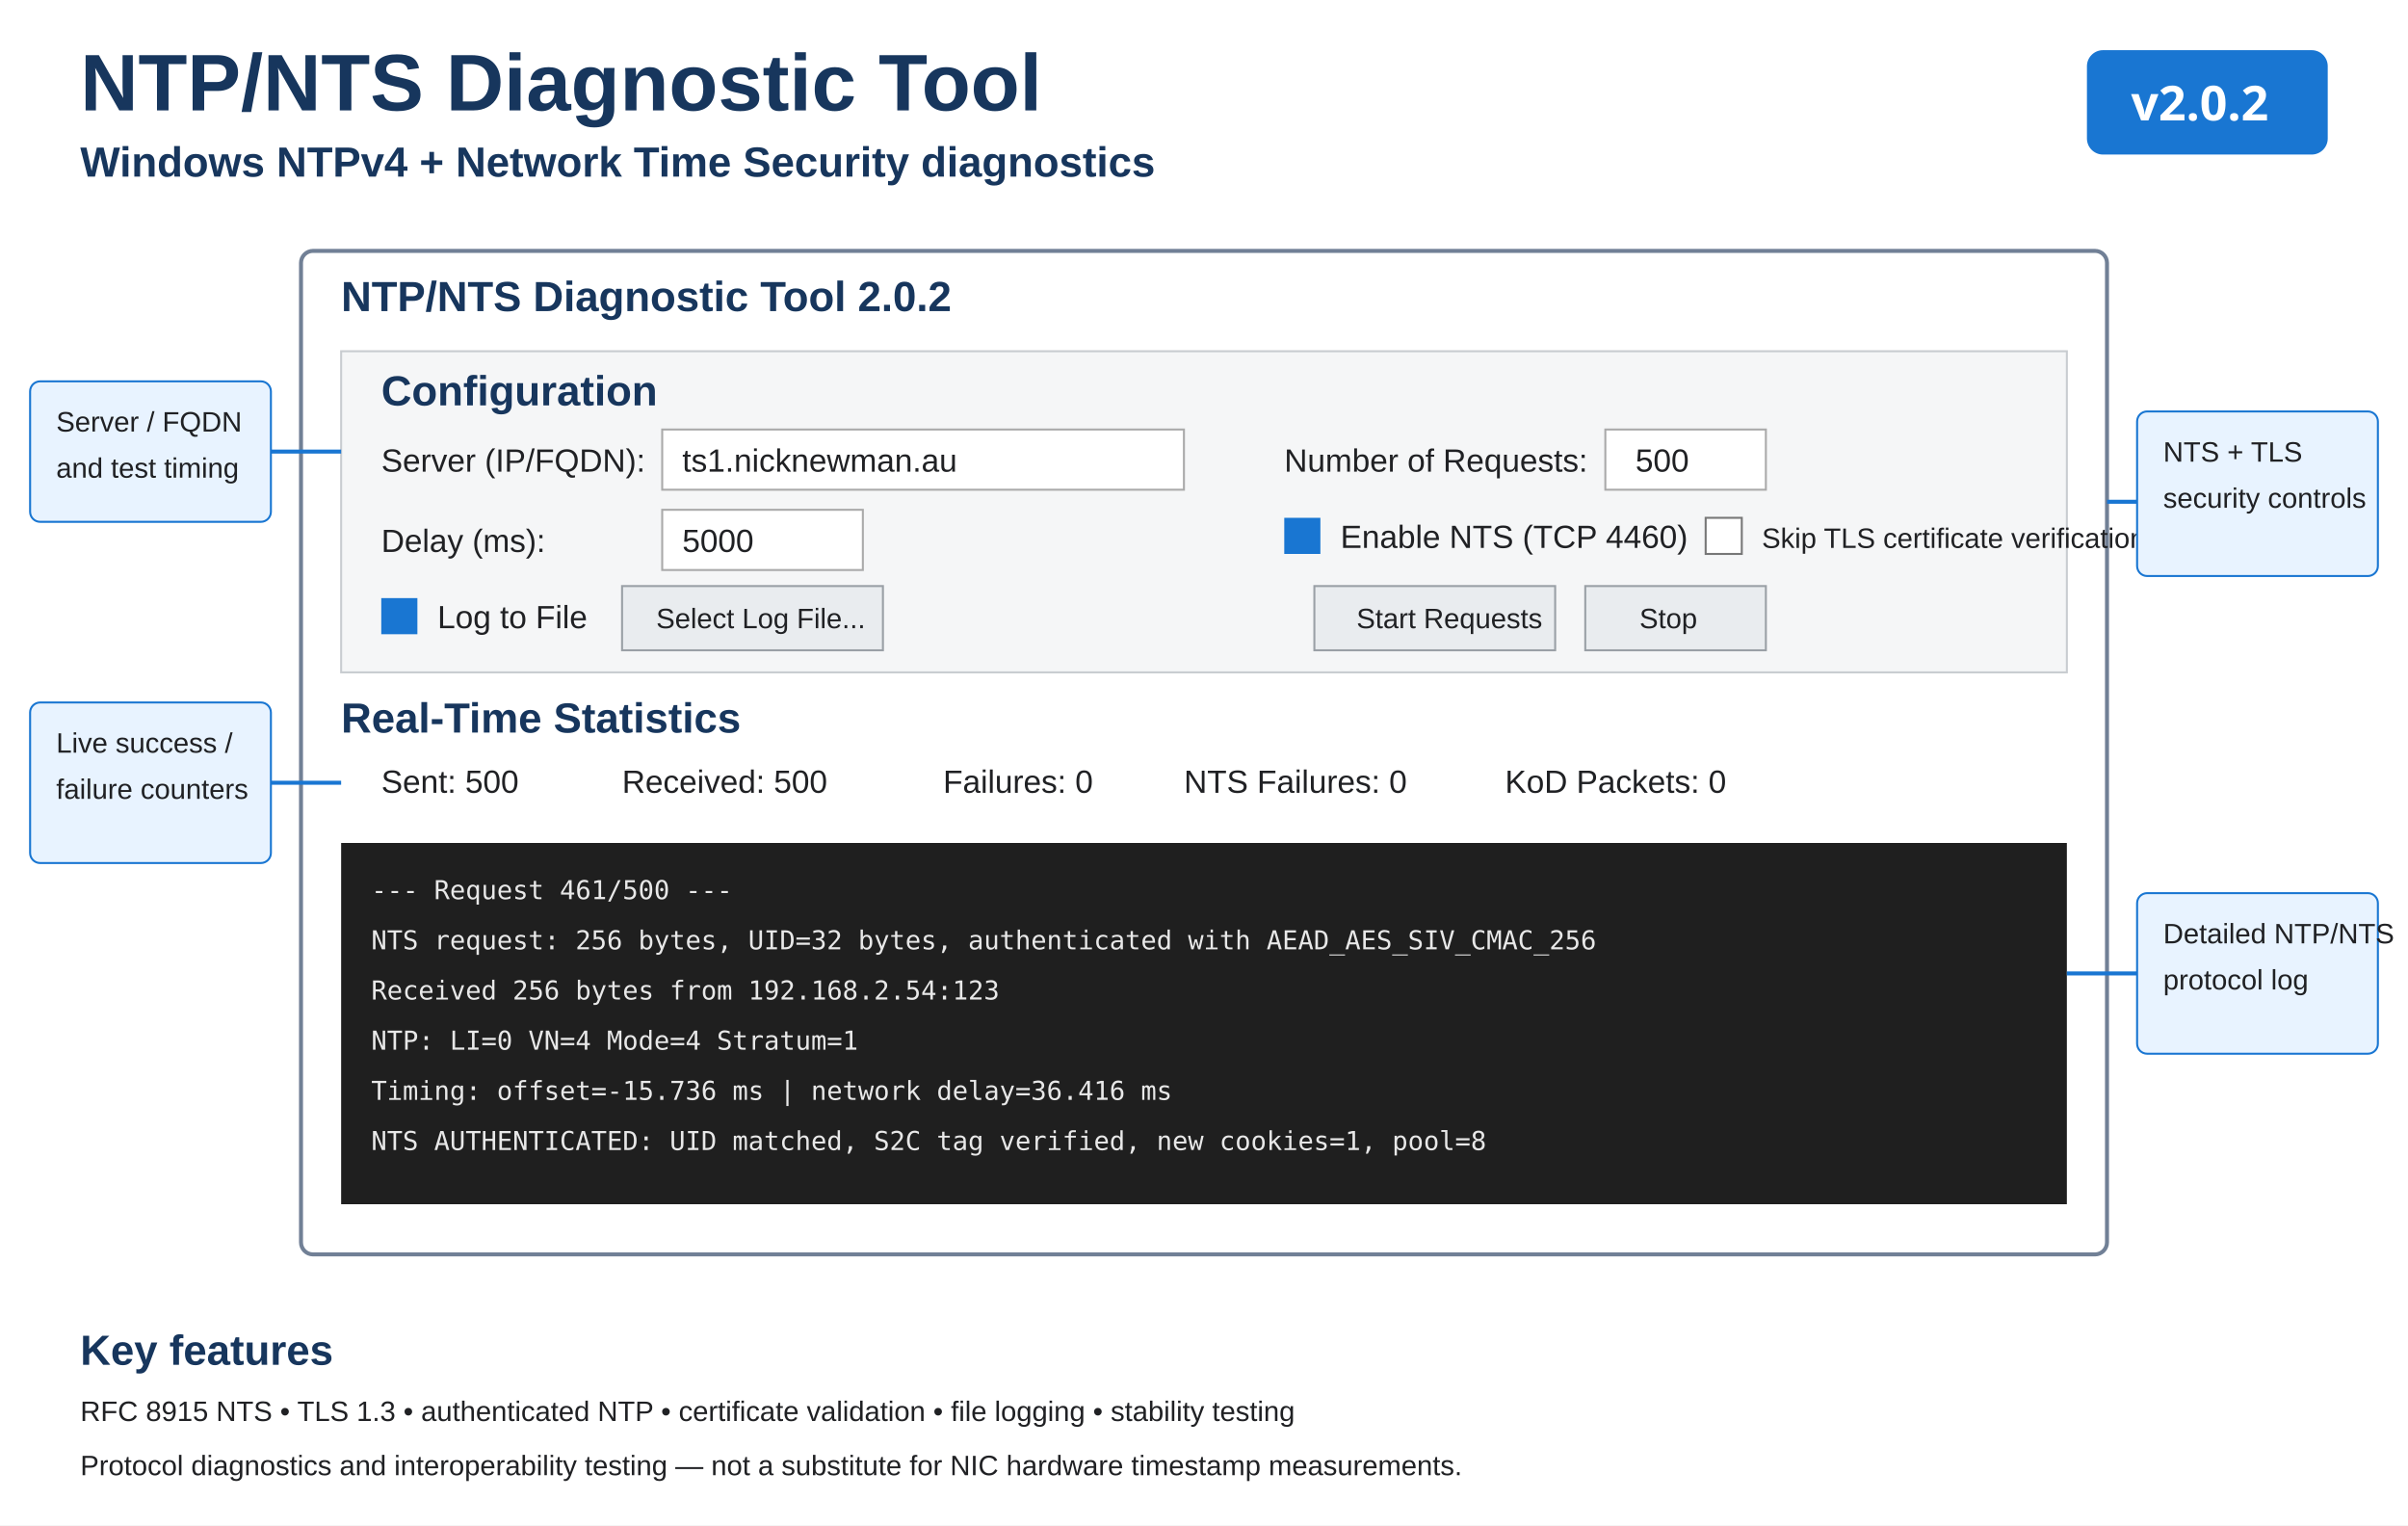
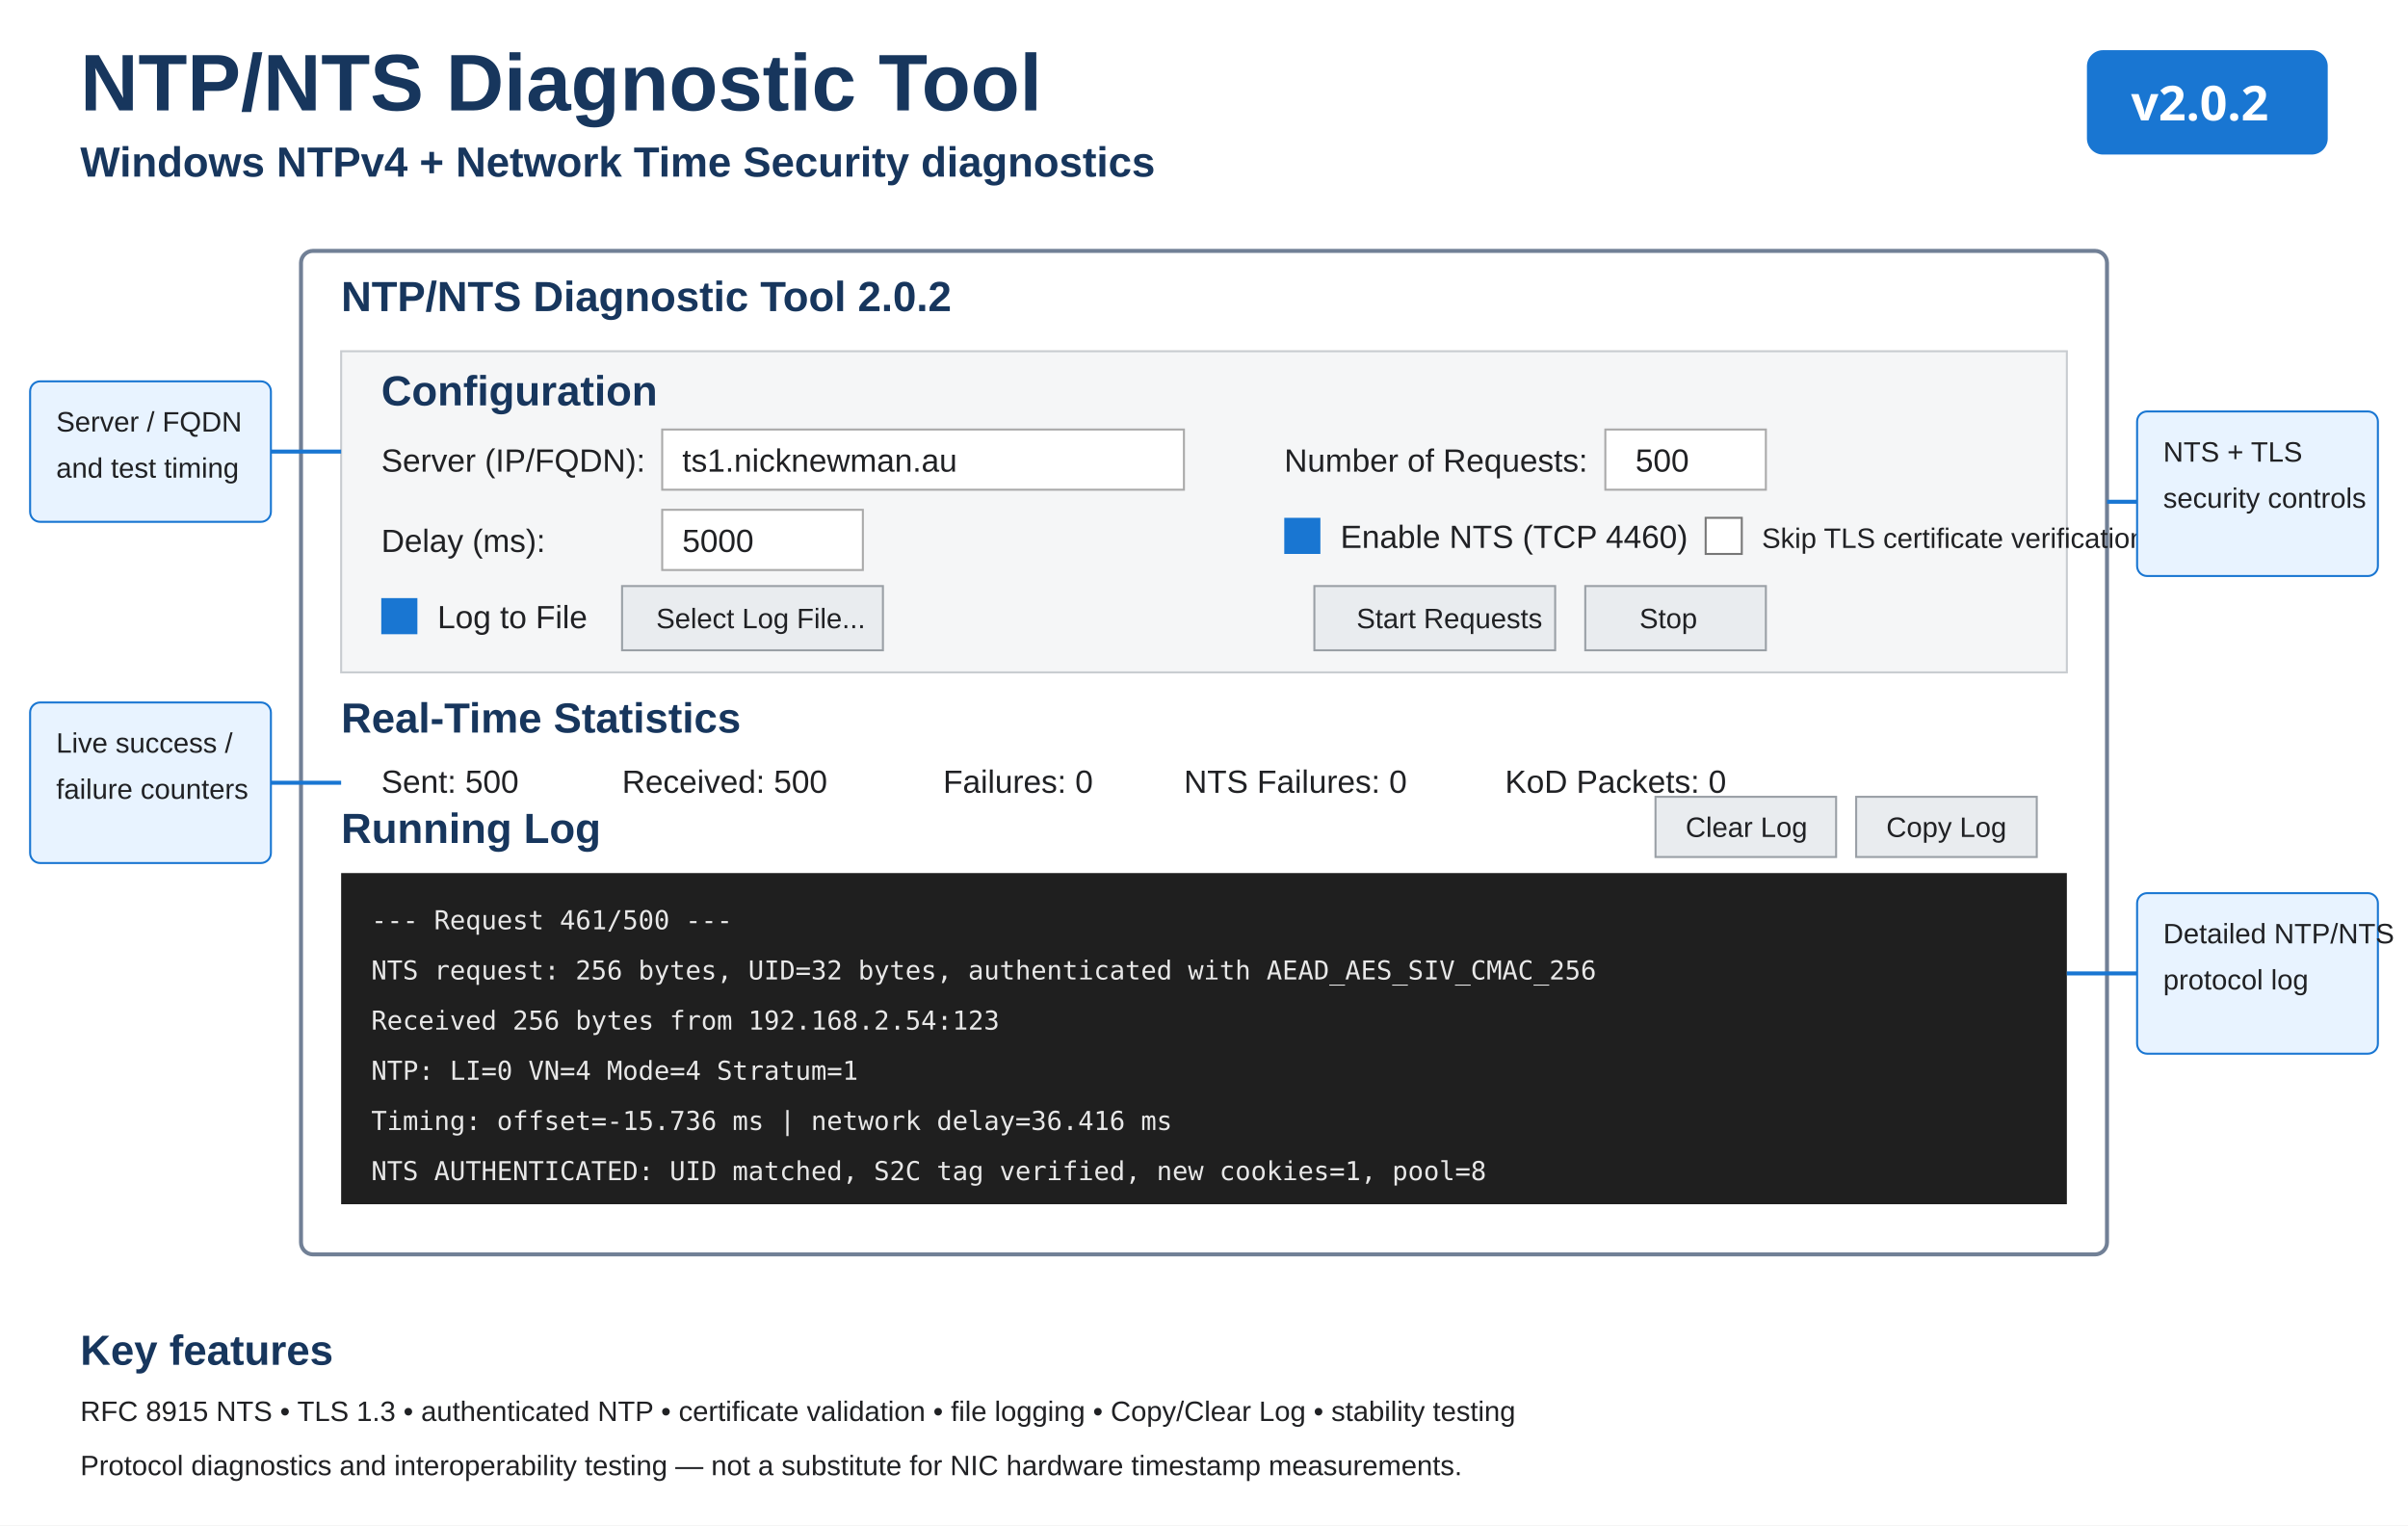
<svg xmlns="http://www.w3.org/2000/svg" width="1200" height="760" viewBox="0 0 1200 760">
  <style>text{font-family:Segoe UI,Arial,sans-serif;fill:#17365d}.h1{font-size:40px;font-weight:700}.h2{font-size:21px;font-weight:600}.t{font-size:16px;fill:#202124}.s{font-size:14px;fill:#202124}.m{font:13px Consolas,monospace;fill:#e8e8e8}.call{fill:#e8f3ff;stroke:#1976d2}.line{stroke:#1976d2;stroke-width:2}.ui{fill:#fff;stroke:#718096;stroke-width:2}.panel{fill:#f5f6f7;stroke:#c8ccd0}.log{fill:#1f1f1f}.btn{fill:#e9ecef;stroke:#9aa0a6}.blue{fill:#1976d2}.white{fill:#fff}</style>
  <rect width="1200" height="760" fill="#fff" />
  <text x="40" y="55" class="h1">NTP/NTS Diagnostic Tool</text>
  <text x="40" y="88" class="h2">Windows NTPv4 + Network Time Security diagnostics</text>
  <rect x="1040" y="25" width="120" height="52" rx="8" class="blue" />
  <text x="1062" y="60" style="font:700 24px Segoe UI;fill:white">v2.0.2</text>
  <rect x="150" y="125" width="900" height="500" rx="6" class="ui" />
  <text x="170" y="155" class="h2">NTP/NTS Diagnostic Tool 2.0.2</text>
  <rect x="170" y="175" width="860" height="160" class="panel" />
  <text x="190" y="202" class="h2">Configuration</text>
  <text x="190" y="235" class="t">Server (IP/FQDN):</text>
  <rect x="330" y="214" width="260" height="30" fill="#fff" stroke="#aaa" />
  <text x="340" y="235" class="t">ts1.nicknewman.au</text>
  <text x="640" y="235" class="t">Number of Requests:</text>
  <rect x="800" y="214" width="80" height="30" fill="#fff" stroke="#aaa" />
  <text x="815" y="235" class="t">500</text>
  <text x="190" y="275" class="t">Delay (ms):</text>
  <rect x="330" y="254" width="100" height="30" fill="#fff" stroke="#aaa" />
  <text x="340" y="275" class="t">5000</text>
  <rect x="640" y="258" width="18" height="18" class="blue" />
  <text x="668" y="273" class="t">Enable NTS (TCP 4460)</text>
  <rect x="850" y="258" width="18" height="18" fill="#fff" stroke="#777" />
  <text x="878" y="273" class="s">Skip TLS certificate verification</text>
  <rect x="190" y="298" width="18" height="18" class="blue" />
  <text x="218" y="313" class="t">Log to File</text>
  <rect x="310" y="292" width="130" height="32" class="btn" />
  <text x="327" y="313" class="s">Select Log File...</text>
  <rect x="655" y="292" width="120" height="32" class="btn" />
  <text x="676" y="313" class="s">Start Requests</text>
  <rect x="790" y="292" width="90" height="32" class="btn" />
  <text x="817" y="313" class="s">Stop</text>
  <text x="170" y="365" class="h2">Real-Time Statistics</text>
  <text x="190" y="395" class="t">Sent: 500</text>
  <text x="310" y="395" class="t">Received: 500</text>
  <text x="470" y="395" class="t">Failures: 0</text>
  <text x="590" y="395" class="t">NTS Failures: 0</text>
  <text x="750" y="395" class="t">KoD Packets: 0</text>
-   <rect x="170" y="420" width="860" height="180" class="log" />
-   <text x="185" y="448" class="m">--- Request 461/500 ---</text>
-   <text x="185" y="473" class="m">NTS request: 256 bytes, UID=32 bytes, authenticated with AEAD_AES_SIV_CMAC_256</text>
-   <text x="185" y="498" class="m">Received 256 bytes from 192.168.2.54:123</text>
-   <text x="185" y="523" class="m">NTP: LI=0 VN=4 Mode=4 Stratum=1</text>
-   <text x="185" y="548" class="m">Timing: offset=-15.736 ms | network delay=36.416 ms</text>
-   <text x="185" y="573" class="m">NTS AUTHENTICATED: UID matched, S2C tag verified, new cookies=1, pool=8</text>
+   <text x="170" y="420" class="h2">Running Log</text>
+   <rect x="825" y="397" width="90" height="30" class="btn" />
+   <text x="840" y="417" class="s">Clear Log</text>
+   <rect x="925" y="397" width="90" height="30" class="btn" />
+   <text x="940" y="417" class="s">Copy Log</text>
+   <rect x="170" y="435" width="860" height="165" class="log" />
+   <text x="185" y="463" class="m">--- Request 461/500 ---</text>
+   <text x="185" y="488" class="m">NTS request: 256 bytes, UID=32 bytes, authenticated with AEAD_AES_SIV_CMAC_256</text>
+   <text x="185" y="513" class="m">Received 256 bytes from 192.168.2.54:123</text>
+   <text x="185" y="538" class="m">NTP: LI=0 VN=4 Mode=4 Stratum=1</text>
+   <text x="185" y="563" class="m">Timing: offset=-15.736 ms | network delay=36.416 ms</text>
+   <text x="185" y="588" class="m">NTS AUTHENTICATED: UID matched, S2C tag verified, new cookies=1, pool=8</text>
  <rect x="15" y="190" width="120" height="70" rx="5" class="call" />
  <text x="28" y="215" class="s">Server / FQDN</text>
  <text x="28" y="238" class="s">and test timing</text>
  <line x1="135" y1="225" x2="170" y2="225" class="line" />
  <rect x="1065" y="205" width="120" height="82" rx="5" class="call" />
  <text x="1078" y="230" class="s">NTS + TLS</text>
  <text x="1078" y="253" class="s">security controls</text>
  <line x1="1050" y1="250" x2="1065" y2="250" class="line" />
  <rect x="15" y="350" width="120" height="80" rx="5" class="call" />
  <text x="28" y="375" class="s">Live success /</text>
  <text x="28" y="398" class="s">failure counters</text>
  <line x1="135" y1="390" x2="170" y2="390" class="line" />
  <rect x="1065" y="445" width="120" height="80" rx="5" class="call" />
  <text x="1078" y="470" class="s">Detailed NTP/NTS</text>
  <text x="1078" y="493" class="s">protocol log</text>
  <line x1="1030" y1="485" x2="1065" y2="485" class="line" />
  <text x="40" y="680" class="h2">Key features</text>
-   <text x="40" y="708" class="s">RFC 8915 NTS • TLS 1.3 • authenticated NTP • certificate validation • file logging • stability testing</text>
+   <text x="40" y="708" class="s">RFC 8915 NTS • TLS 1.3 • authenticated NTP • certificate validation • file logging • Copy/Clear Log • stability testing</text>
  <text x="40" y="735" class="s">Protocol diagnostics and interoperability testing — not a substitute for NIC hardware timestamp measurements.</text>
</svg>
